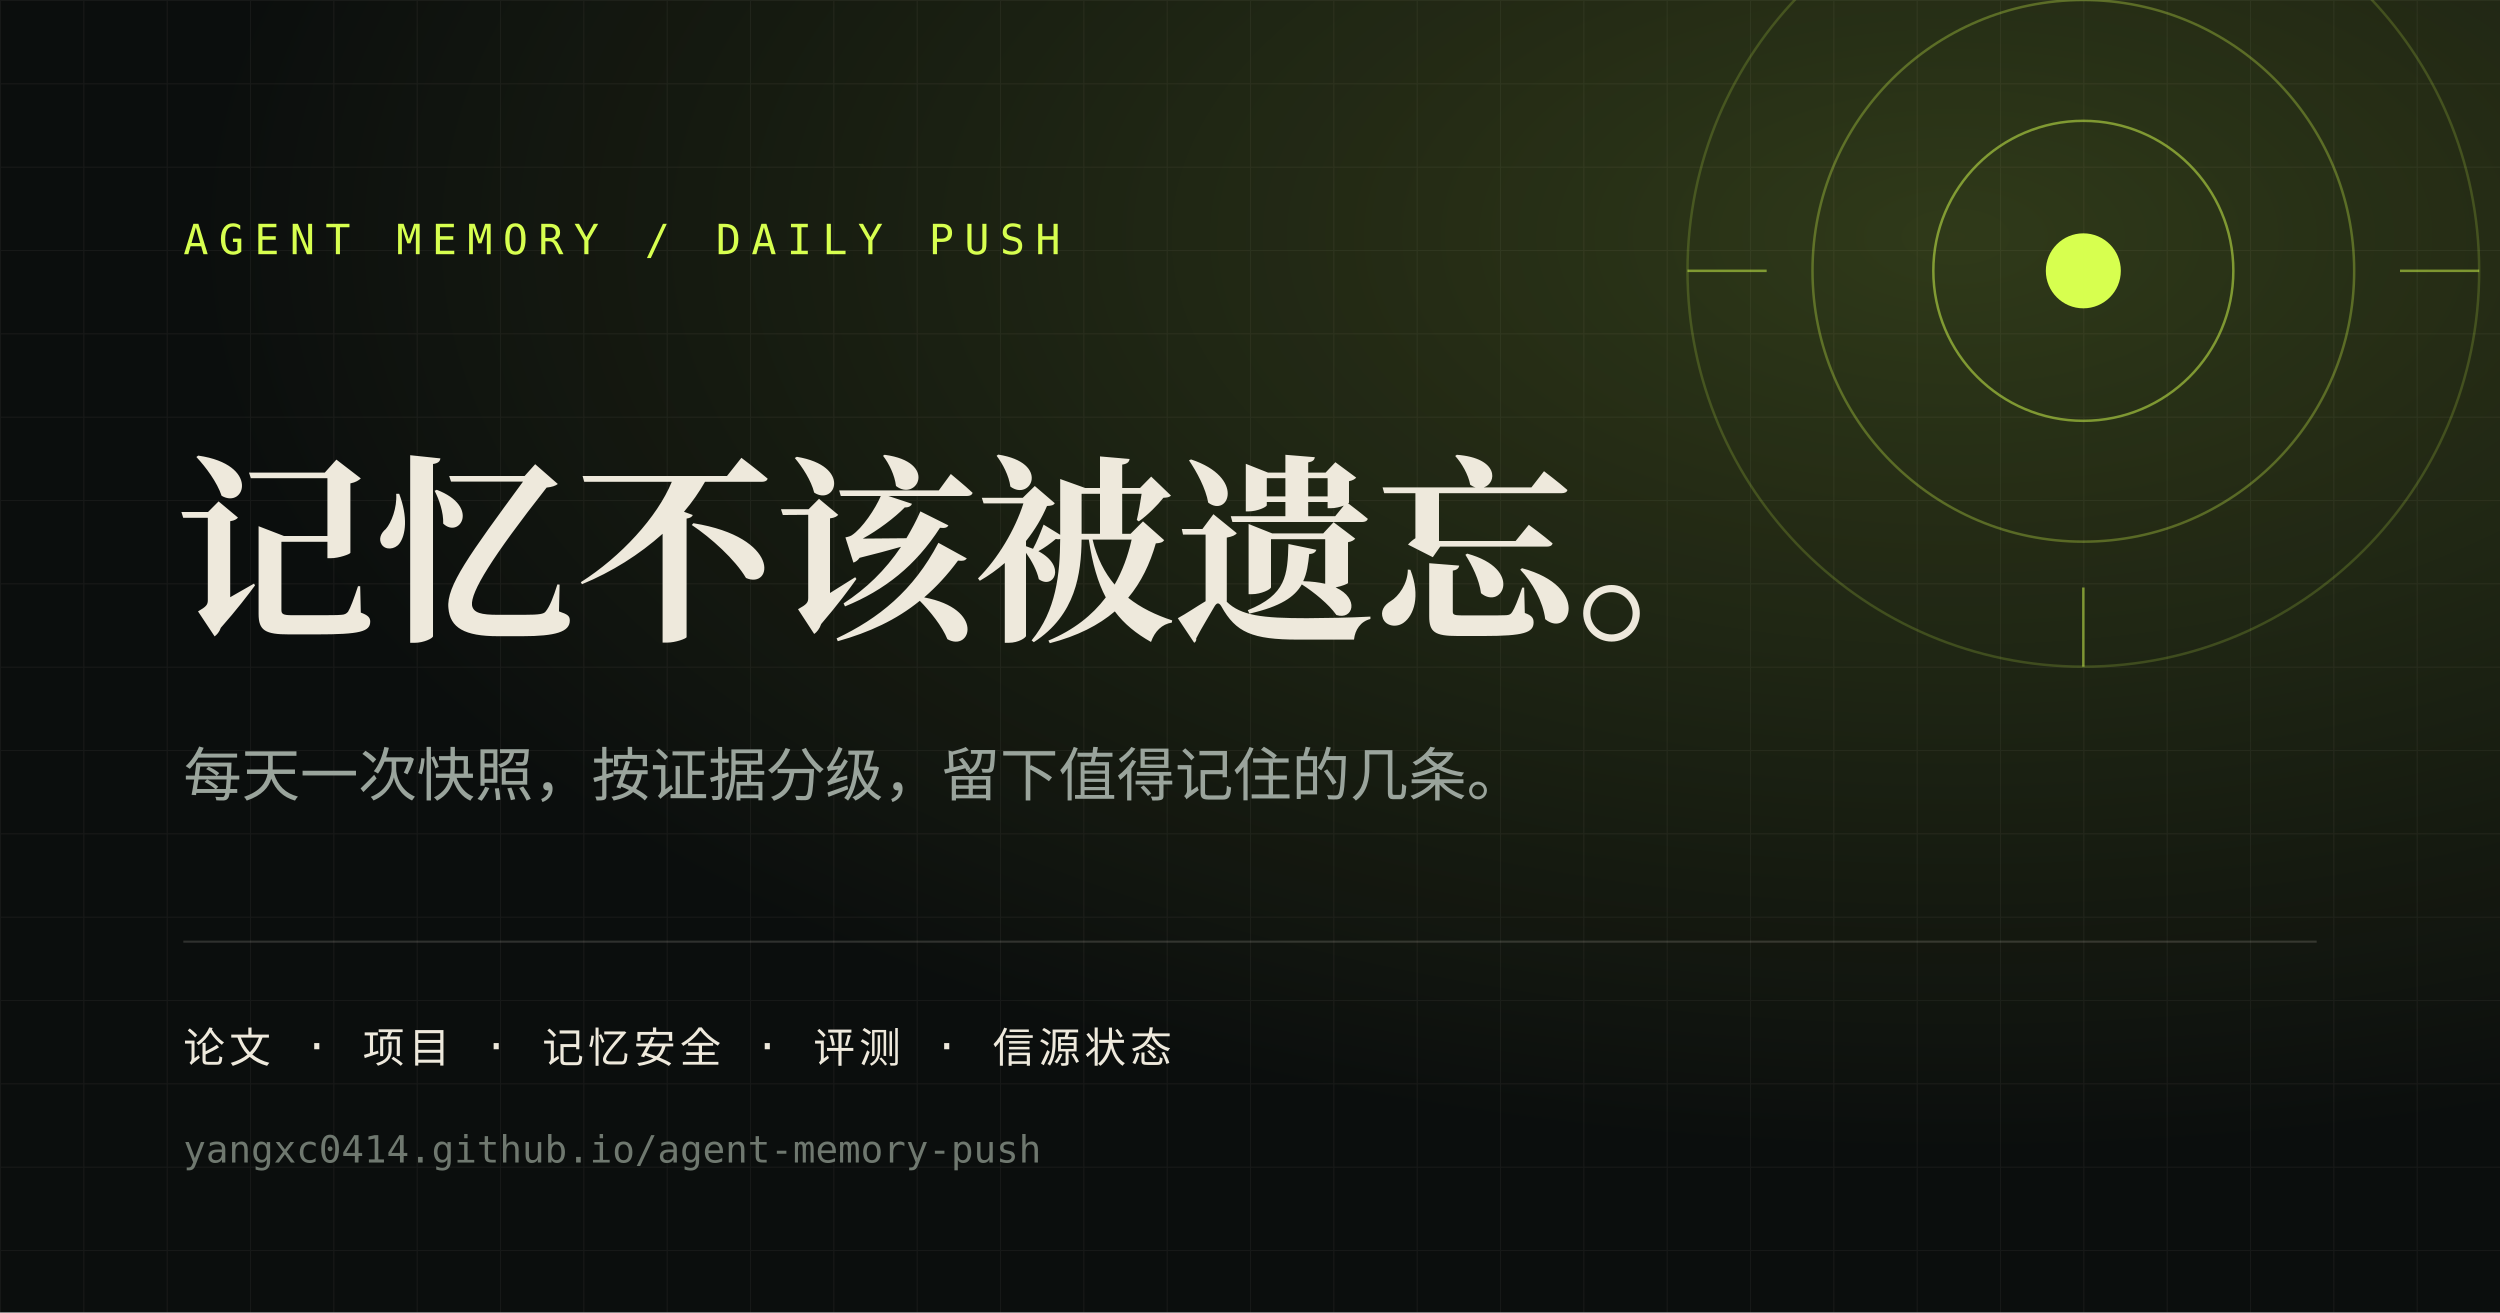
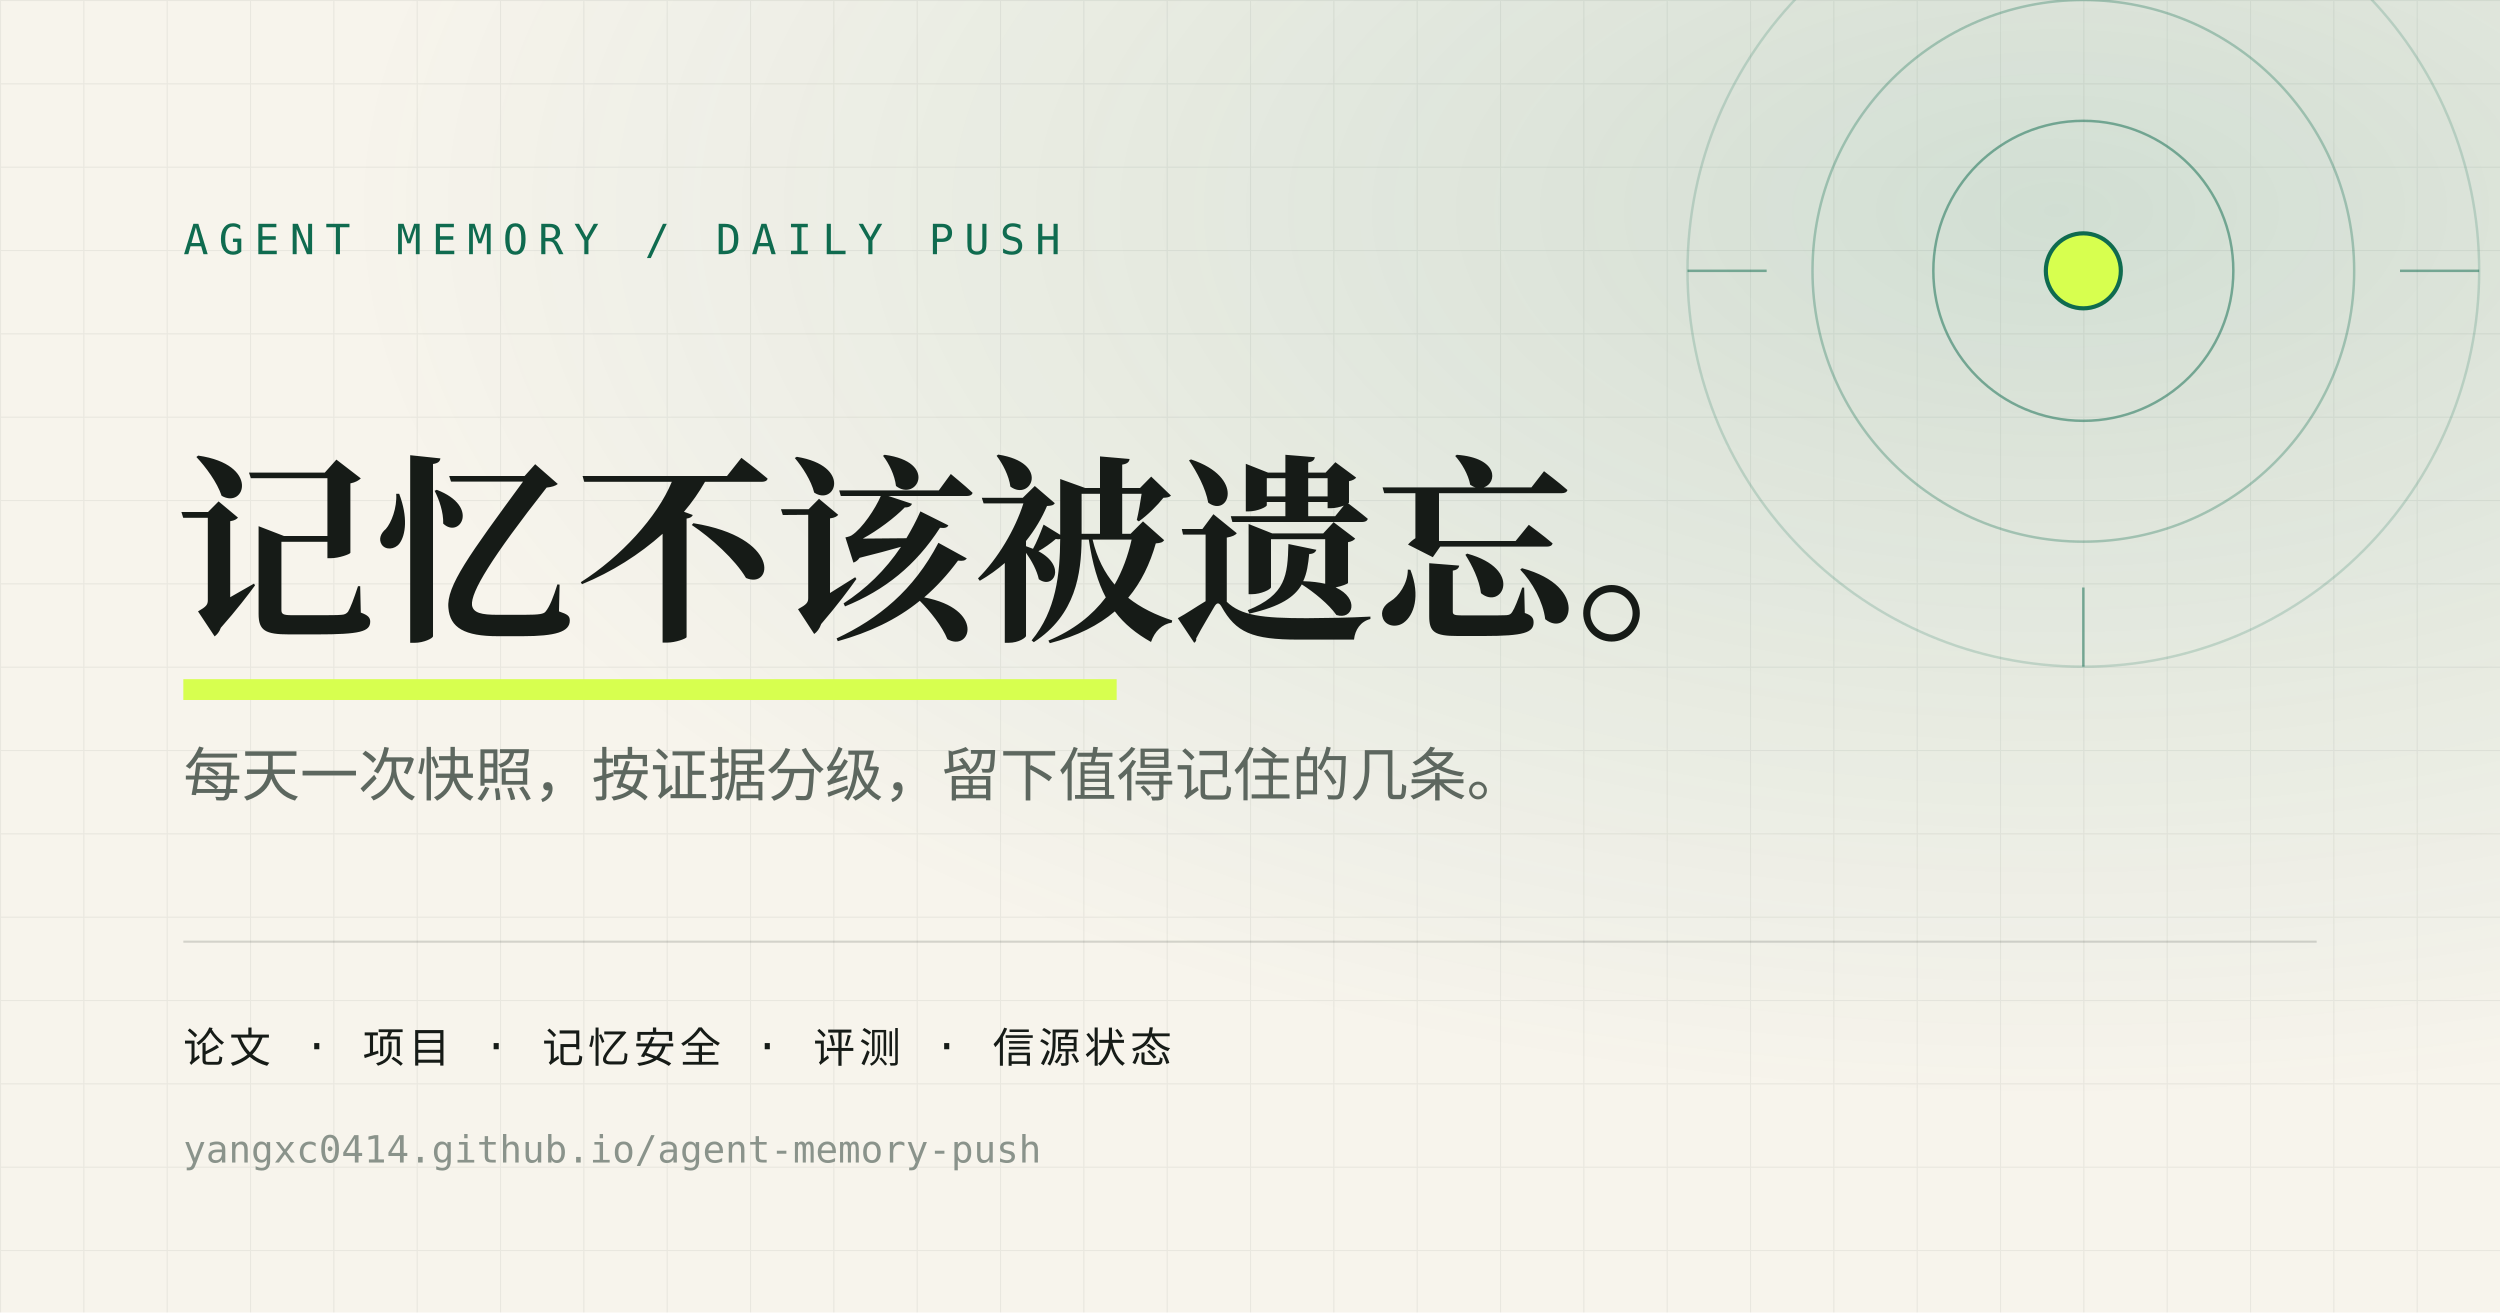
<svg xmlns="http://www.w3.org/2000/svg" width="1200" height="630" viewBox="0 0 1200 630">
  <defs>
-     <radialGradient id="glow" cx="78%" cy="18%" r="70%">
-       <stop offset="0" stop-color="#d7ff4f" stop-opacity=".18" />
-       <stop offset="1" stop-color="#d7ff4f" stop-opacity="0" />
+     <radialGradient id="glow" cx="82%" cy="16%" r="68%">
+       <stop offset="0" stop-color="#0f6b4f" stop-opacity=".16" />
+       <stop offset="1" stop-color="#0f6b4f" stop-opacity="0" />
    </radialGradient>
    <pattern id="grid" width="40" height="40" patternUnits="userSpaceOnUse">
-       <path d="M40 0H0V40" fill="none" stroke="#eee9dc" stroke-opacity=".055" stroke-width="1" />
+       <path d="M40 0H0V40" fill="none" stroke="#161b17" stroke-opacity=".06" stroke-width="1" />
    </pattern>
  </defs>
-   <rect width="1200" height="630" fill="#0b0e0d" />
+   <rect width="1200" height="630" fill="#f7f4ec" />
  <rect width="1200" height="630" fill="url(#grid)" />
  <rect width="1200" height="630" fill="url(#glow)" />
-   <g transform="translate(1000 130)" fill="none" stroke="#d7ff4f">
+   <g transform="translate(1000 130)" fill="none" stroke="#0f6b4f">
    <circle r="190" stroke-opacity=".18" stroke-width="1.2" />
    <circle r="130" stroke-opacity=".3" stroke-width="1.2" />
    <circle r="72" stroke-opacity=".5" stroke-width="1.2" />
-     <circle r="18" fill="#d7ff4f" stroke="none" />
+     <circle r="18" fill="#d7ff4f" stroke="#0f6b4f" stroke-width="2" />
    <path d="M0-190v38M0 152v38M-190 0h38M152 0h38" stroke-opacity=".5" stroke-width="1.2" />
  </g>
-   <text x="88" y="122" fill="#d7ff4f" font-family="Consolas, SFMono-Regular, monospace" font-size="20" letter-spacing="5">AGENT MEMORY / DAILY PUSH</text>
-   <text x="84" y="300" fill="#eee9dc" font-family="Songti SC, Noto Serif CJK SC, serif" font-size="96" font-weight="700">记忆不该被遗忘。</text>
-   <text x="88" y="382" fill="#9aa49c" font-family="PingFang SC, Microsoft YaHei, sans-serif" font-size="28">每天一次快照，按证据分级，留下值得记住的几条。</text>
-   <line x1="88" y1="452" x2="1112" y2="452" stroke="#eee9dc" stroke-opacity=".16" />
-   <text x="88" y="510" fill="#eee9dc" font-family="Consolas, monospace" font-size="20" letter-spacing="2">论文 · 项目 · 记忆安全 · 评测 · 信源状态</text>
-   <text x="88" y="558" fill="#6f786f" font-family="Consolas, monospace" font-size="18">yangxc0414.github.io/agent-memory-push</text>
+   <text x="88" y="122" fill="#0f6b4f" font-family="Consolas, SFMono-Regular, monospace" font-size="20" letter-spacing="5">AGENT MEMORY / DAILY PUSH</text>
+   <text x="84" y="300" fill="#161b17" font-family="Songti SC, Noto Serif CJK SC, serif" font-size="96" font-weight="700">记忆不该被遗忘。</text>
+   <rect x="88" y="326" width="448" height="10" fill="#d7ff4f" />
+   <text x="88" y="382" fill="#5d675f" font-family="PingFang SC, Microsoft YaHei, sans-serif" font-size="28">每天一次快照，按证据分级，留下值得记住的几条。</text>
+   <line x1="88" y1="452" x2="1112" y2="452" stroke="#161b17" stroke-opacity=".16" />
+   <text x="88" y="510" fill="#161b17" font-family="Consolas, monospace" font-size="20" letter-spacing="2">论文 · 项目 · 记忆安全 · 评测 · 信源状态</text>
+   <text x="88" y="558" fill="#8a938b" font-family="Consolas, monospace" font-size="18">yangxc0414.github.io/agent-memory-push</text>
</svg>
